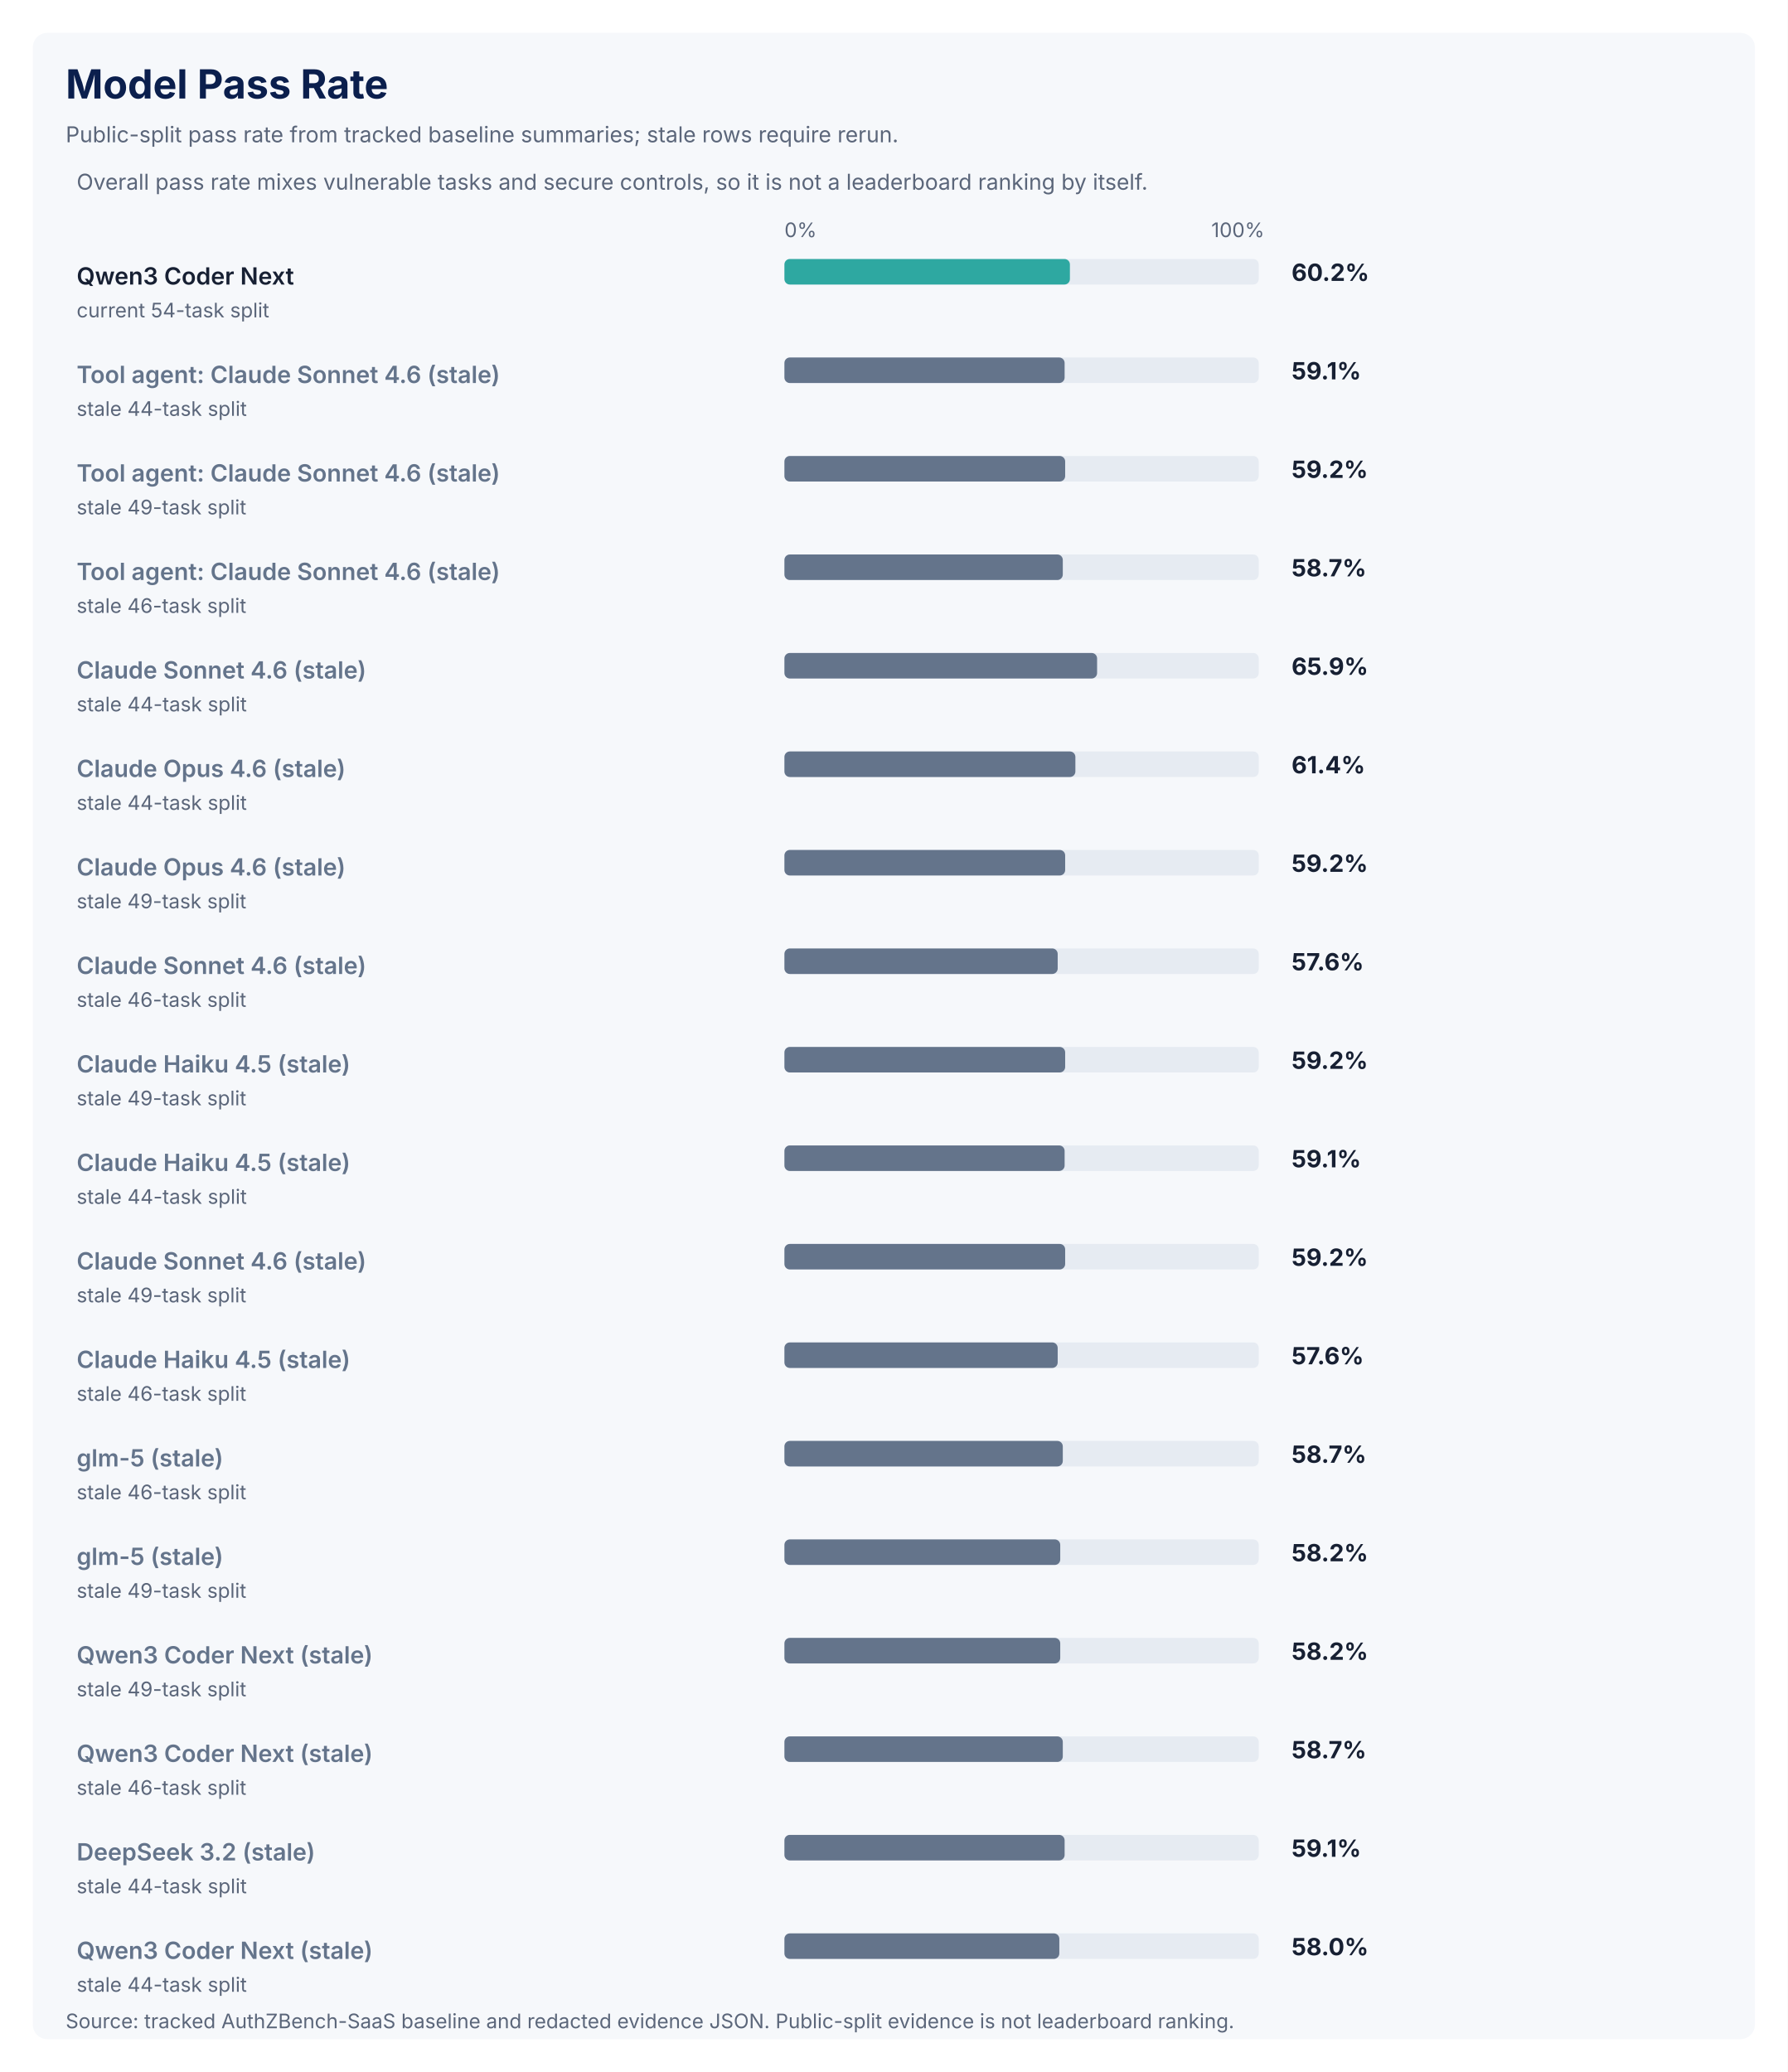
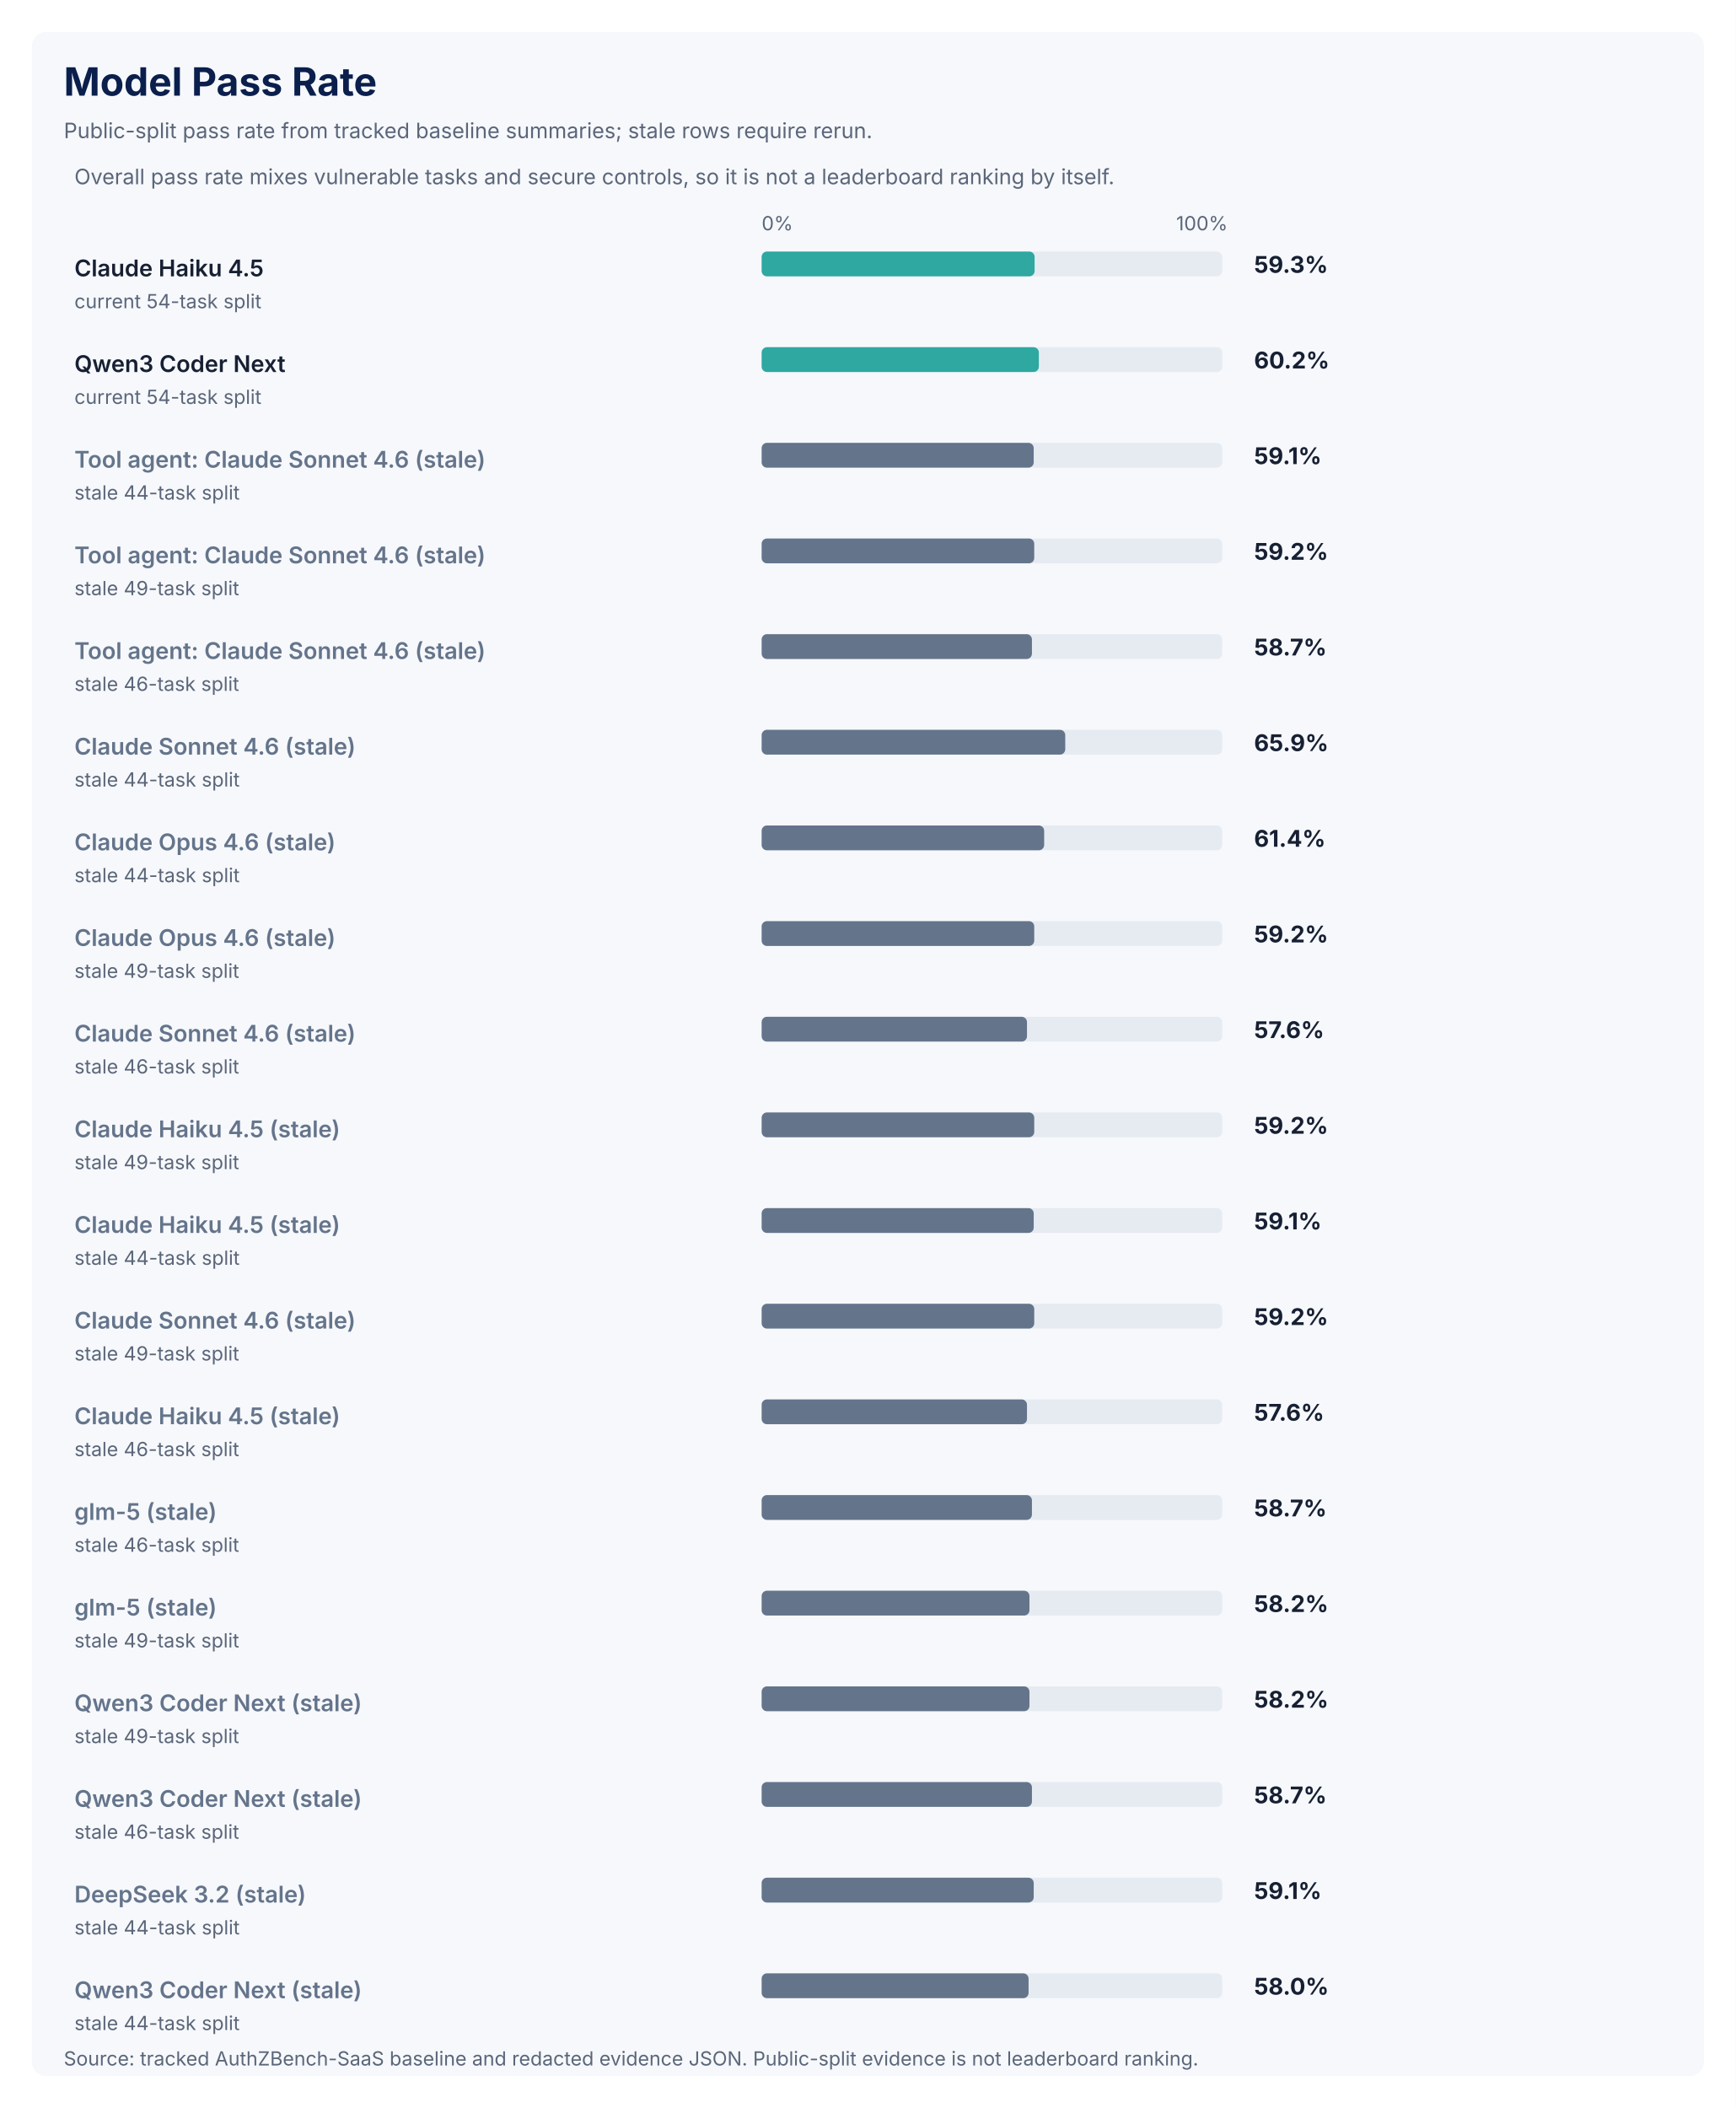
- <svg xmlns="http://www.w3.org/2000/svg" width="980" height="1136" viewBox="0 0 980 1136" role="img" aria-labelledby="title desc">
-   <rect x="0.0" y="0.0" width="980.0" height="1136.0" rx="0" fill="#ffffff" />
-   <rect x="18.0" y="18.0" width="944.0" height="1100.0" rx="8" fill="#f6f8fb" />
+ <svg xmlns="http://www.w3.org/2000/svg" width="980" height="1190" viewBox="0 0 980 1190" role="img" aria-labelledby="title desc">
+   <rect x="0.0" y="0.0" width="980.0" height="1190.0" rx="0" fill="#ffffff" />
+   <rect x="18.0" y="18.0" width="944.0" height="1154.0" rx="8" fill="#f6f8fb" />
  <text x="36.0" y="54.0" fill="#0b1f4d" font-family="Inter, Arial, sans-serif" font-size="22" font-weight="700">Model Pass Rate</text>
  <text x="36.0" y="78.0" fill="#5b667a" font-family="Inter, Arial, sans-serif" font-size="12" font-weight="400">Public-split pass rate from tracked baseline summaries; stale rows require rerun.</text>
  <text x="42.0" y="104.0" fill="#5b667a" font-family="Inter, Arial, sans-serif" font-size="12" font-weight="400">Overall pass rate mixes vulnerable tasks and secure controls, so it is not a leaderboard ranking by itself.</text>
  <text x="430.0" y="130.0" fill="#5b667a" font-family="Inter, Arial, sans-serif" font-size="11" font-weight="400">0%</text>
  <text x="664.0" y="130.0" fill="#5b667a" font-family="Inter, Arial, sans-serif" font-size="11" font-weight="400">100%</text>
-   <text x="42.0" y="156.0" fill="#172033" font-family="Inter, Arial, sans-serif" font-size="13" font-weight="600">Qwen3 Coder Next</text>
+   <text x="42.0" y="156.0" fill="#172033" font-family="Inter, Arial, sans-serif" font-size="13" font-weight="600">Claude Haiku 4.5</text>
  <text x="42.0" y="174.0" fill="#5b667a" font-family="Inter, Arial, sans-serif" font-size="11" font-weight="400">current 54-task split</text>
  <rect x="430.0" y="142.0" width="260.0" height="14.0" rx="3" fill="#e6ebf2" />
-   <rect x="430.0" y="142.0" width="156.5" height="14.0" rx="3" fill="#2ea8a1" />
-   <text x="708.0" y="154.0" fill="#172033" font-family="Inter, Arial, sans-serif" font-size="13" font-weight="700">60.2%</text>
-   <text x="42.0" y="210.0" fill="#64748b" font-family="Inter, Arial, sans-serif" font-size="13" font-weight="600">Tool agent: Claude Sonnet 4.6 (stale)</text>
-   <text x="42.0" y="228.0" fill="#5b667a" font-family="Inter, Arial, sans-serif" font-size="11" font-weight="400">stale 44-task split</text>
+   <rect x="430.0" y="142.0" width="154.1" height="14.0" rx="3" fill="#2ea8a1" />
+   <text x="708.0" y="154.0" fill="#172033" font-family="Inter, Arial, sans-serif" font-size="13" font-weight="700">59.3%</text>
+   <text x="42.0" y="210.0" fill="#172033" font-family="Inter, Arial, sans-serif" font-size="13" font-weight="600">Qwen3 Coder Next</text>
+   <text x="42.0" y="228.0" fill="#5b667a" font-family="Inter, Arial, sans-serif" font-size="11" font-weight="400">current 54-task split</text>
  <rect x="430.0" y="196.0" width="260.0" height="14.0" rx="3" fill="#e6ebf2" />
-   <rect x="430.0" y="196.0" width="153.6" height="14.0" rx="3" fill="#64748b" />
-   <text x="708.0" y="208.0" fill="#172033" font-family="Inter, Arial, sans-serif" font-size="13" font-weight="700">59.1%</text>
+   <rect x="430.0" y="196.0" width="156.5" height="14.0" rx="3" fill="#2ea8a1" />
+   <text x="708.0" y="208.0" fill="#172033" font-family="Inter, Arial, sans-serif" font-size="13" font-weight="700">60.2%</text>
  <text x="42.0" y="264.0" fill="#64748b" font-family="Inter, Arial, sans-serif" font-size="13" font-weight="600">Tool agent: Claude Sonnet 4.6 (stale)</text>
-   <text x="42.0" y="282.0" fill="#5b667a" font-family="Inter, Arial, sans-serif" font-size="11" font-weight="400">stale 49-task split</text>
+   <text x="42.0" y="282.0" fill="#5b667a" font-family="Inter, Arial, sans-serif" font-size="11" font-weight="400">stale 44-task split</text>
  <rect x="430.0" y="250.0" width="260.0" height="14.0" rx="3" fill="#e6ebf2" />
-   <rect x="430.0" y="250.0" width="153.9" height="14.0" rx="3" fill="#64748b" />
-   <text x="708.0" y="262.0" fill="#172033" font-family="Inter, Arial, sans-serif" font-size="13" font-weight="700">59.2%</text>
+   <rect x="430.0" y="250.0" width="153.6" height="14.0" rx="3" fill="#64748b" />
+   <text x="708.0" y="262.0" fill="#172033" font-family="Inter, Arial, sans-serif" font-size="13" font-weight="700">59.1%</text>
  <text x="42.0" y="318.0" fill="#64748b" font-family="Inter, Arial, sans-serif" font-size="13" font-weight="600">Tool agent: Claude Sonnet 4.6 (stale)</text>
-   <text x="42.0" y="336.0" fill="#5b667a" font-family="Inter, Arial, sans-serif" font-size="11" font-weight="400">stale 46-task split</text>
+   <text x="42.0" y="336.0" fill="#5b667a" font-family="Inter, Arial, sans-serif" font-size="11" font-weight="400">stale 49-task split</text>
  <rect x="430.0" y="304.0" width="260.0" height="14.0" rx="3" fill="#e6ebf2" />
-   <rect x="430.0" y="304.0" width="152.6" height="14.0" rx="3" fill="#64748b" />
-   <text x="708.0" y="316.0" fill="#172033" font-family="Inter, Arial, sans-serif" font-size="13" font-weight="700">58.7%</text>
-   <text x="42.0" y="372.0" fill="#64748b" font-family="Inter, Arial, sans-serif" font-size="13" font-weight="600">Claude Sonnet 4.6 (stale)</text>
-   <text x="42.0" y="390.0" fill="#5b667a" font-family="Inter, Arial, sans-serif" font-size="11" font-weight="400">stale 44-task split</text>
+   <rect x="430.0" y="304.0" width="153.9" height="14.0" rx="3" fill="#64748b" />
+   <text x="708.0" y="316.0" fill="#172033" font-family="Inter, Arial, sans-serif" font-size="13" font-weight="700">59.2%</text>
+   <text x="42.0" y="372.0" fill="#64748b" font-family="Inter, Arial, sans-serif" font-size="13" font-weight="600">Tool agent: Claude Sonnet 4.6 (stale)</text>
+   <text x="42.0" y="390.0" fill="#5b667a" font-family="Inter, Arial, sans-serif" font-size="11" font-weight="400">stale 46-task split</text>
  <rect x="430.0" y="358.0" width="260.0" height="14.0" rx="3" fill="#e6ebf2" />
-   <rect x="430.0" y="358.0" width="171.4" height="14.0" rx="3" fill="#64748b" />
-   <text x="708.0" y="370.0" fill="#172033" font-family="Inter, Arial, sans-serif" font-size="13" font-weight="700">65.9%</text>
-   <text x="42.0" y="426.0" fill="#64748b" font-family="Inter, Arial, sans-serif" font-size="13" font-weight="600">Claude Opus 4.6 (stale)</text>
+   <rect x="430.0" y="358.0" width="152.6" height="14.0" rx="3" fill="#64748b" />
+   <text x="708.0" y="370.0" fill="#172033" font-family="Inter, Arial, sans-serif" font-size="13" font-weight="700">58.7%</text>
+   <text x="42.0" y="426.0" fill="#64748b" font-family="Inter, Arial, sans-serif" font-size="13" font-weight="600">Claude Sonnet 4.6 (stale)</text>
  <text x="42.0" y="444.0" fill="#5b667a" font-family="Inter, Arial, sans-serif" font-size="11" font-weight="400">stale 44-task split</text>
  <rect x="430.0" y="412.0" width="260.0" height="14.0" rx="3" fill="#e6ebf2" />
-   <rect x="430.0" y="412.0" width="159.5" height="14.0" rx="3" fill="#64748b" />
-   <text x="708.0" y="424.0" fill="#172033" font-family="Inter, Arial, sans-serif" font-size="13" font-weight="700">61.4%</text>
+   <rect x="430.0" y="412.0" width="171.4" height="14.0" rx="3" fill="#64748b" />
+   <text x="708.0" y="424.0" fill="#172033" font-family="Inter, Arial, sans-serif" font-size="13" font-weight="700">65.9%</text>
  <text x="42.0" y="480.0" fill="#64748b" font-family="Inter, Arial, sans-serif" font-size="13" font-weight="600">Claude Opus 4.6 (stale)</text>
-   <text x="42.0" y="498.0" fill="#5b667a" font-family="Inter, Arial, sans-serif" font-size="11" font-weight="400">stale 49-task split</text>
+   <text x="42.0" y="498.0" fill="#5b667a" font-family="Inter, Arial, sans-serif" font-size="11" font-weight="400">stale 44-task split</text>
  <rect x="430.0" y="466.0" width="260.0" height="14.0" rx="3" fill="#e6ebf2" />
-   <rect x="430.0" y="466.0" width="153.9" height="14.0" rx="3" fill="#64748b" />
-   <text x="708.0" y="478.0" fill="#172033" font-family="Inter, Arial, sans-serif" font-size="13" font-weight="700">59.2%</text>
-   <text x="42.0" y="534.0" fill="#64748b" font-family="Inter, Arial, sans-serif" font-size="13" font-weight="600">Claude Sonnet 4.6 (stale)</text>
-   <text x="42.0" y="552.0" fill="#5b667a" font-family="Inter, Arial, sans-serif" font-size="11" font-weight="400">stale 46-task split</text>
+   <rect x="430.0" y="466.0" width="159.5" height="14.0" rx="3" fill="#64748b" />
+   <text x="708.0" y="478.0" fill="#172033" font-family="Inter, Arial, sans-serif" font-size="13" font-weight="700">61.4%</text>
+   <text x="42.0" y="534.0" fill="#64748b" font-family="Inter, Arial, sans-serif" font-size="13" font-weight="600">Claude Opus 4.6 (stale)</text>
+   <text x="42.0" y="552.0" fill="#5b667a" font-family="Inter, Arial, sans-serif" font-size="11" font-weight="400">stale 49-task split</text>
  <rect x="430.0" y="520.0" width="260.0" height="14.0" rx="3" fill="#e6ebf2" />
-   <rect x="430.0" y="520.0" width="149.8" height="14.0" rx="3" fill="#64748b" />
-   <text x="708.0" y="532.0" fill="#172033" font-family="Inter, Arial, sans-serif" font-size="13" font-weight="700">57.6%</text>
-   <text x="42.0" y="588.0" fill="#64748b" font-family="Inter, Arial, sans-serif" font-size="13" font-weight="600">Claude Haiku 4.5 (stale)</text>
-   <text x="42.0" y="606.0" fill="#5b667a" font-family="Inter, Arial, sans-serif" font-size="11" font-weight="400">stale 49-task split</text>
+   <rect x="430.0" y="520.0" width="153.9" height="14.0" rx="3" fill="#64748b" />
+   <text x="708.0" y="532.0" fill="#172033" font-family="Inter, Arial, sans-serif" font-size="13" font-weight="700">59.2%</text>
+   <text x="42.0" y="588.0" fill="#64748b" font-family="Inter, Arial, sans-serif" font-size="13" font-weight="600">Claude Sonnet 4.6 (stale)</text>
+   <text x="42.0" y="606.0" fill="#5b667a" font-family="Inter, Arial, sans-serif" font-size="11" font-weight="400">stale 46-task split</text>
  <rect x="430.0" y="574.0" width="260.0" height="14.0" rx="3" fill="#e6ebf2" />
-   <rect x="430.0" y="574.0" width="153.9" height="14.0" rx="3" fill="#64748b" />
-   <text x="708.0" y="586.0" fill="#172033" font-family="Inter, Arial, sans-serif" font-size="13" font-weight="700">59.2%</text>
+   <rect x="430.0" y="574.0" width="149.8" height="14.0" rx="3" fill="#64748b" />
+   <text x="708.0" y="586.0" fill="#172033" font-family="Inter, Arial, sans-serif" font-size="13" font-weight="700">57.6%</text>
  <text x="42.0" y="642.0" fill="#64748b" font-family="Inter, Arial, sans-serif" font-size="13" font-weight="600">Claude Haiku 4.5 (stale)</text>
-   <text x="42.0" y="660.0" fill="#5b667a" font-family="Inter, Arial, sans-serif" font-size="11" font-weight="400">stale 44-task split</text>
+   <text x="42.0" y="660.0" fill="#5b667a" font-family="Inter, Arial, sans-serif" font-size="11" font-weight="400">stale 49-task split</text>
  <rect x="430.0" y="628.0" width="260.0" height="14.0" rx="3" fill="#e6ebf2" />
-   <rect x="430.0" y="628.0" width="153.6" height="14.0" rx="3" fill="#64748b" />
-   <text x="708.0" y="640.0" fill="#172033" font-family="Inter, Arial, sans-serif" font-size="13" font-weight="700">59.1%</text>
-   <text x="42.0" y="696.0" fill="#64748b" font-family="Inter, Arial, sans-serif" font-size="13" font-weight="600">Claude Sonnet 4.6 (stale)</text>
-   <text x="42.0" y="714.0" fill="#5b667a" font-family="Inter, Arial, sans-serif" font-size="11" font-weight="400">stale 49-task split</text>
+   <rect x="430.0" y="628.0" width="153.9" height="14.0" rx="3" fill="#64748b" />
+   <text x="708.0" y="640.0" fill="#172033" font-family="Inter, Arial, sans-serif" font-size="13" font-weight="700">59.2%</text>
+   <text x="42.0" y="696.0" fill="#64748b" font-family="Inter, Arial, sans-serif" font-size="13" font-weight="600">Claude Haiku 4.5 (stale)</text>
+   <text x="42.0" y="714.0" fill="#5b667a" font-family="Inter, Arial, sans-serif" font-size="11" font-weight="400">stale 44-task split</text>
  <rect x="430.0" y="682.0" width="260.0" height="14.0" rx="3" fill="#e6ebf2" />
-   <rect x="430.0" y="682.0" width="153.9" height="14.0" rx="3" fill="#64748b" />
-   <text x="708.0" y="694.0" fill="#172033" font-family="Inter, Arial, sans-serif" font-size="13" font-weight="700">59.2%</text>
-   <text x="42.0" y="750.0" fill="#64748b" font-family="Inter, Arial, sans-serif" font-size="13" font-weight="600">Claude Haiku 4.5 (stale)</text>
-   <text x="42.0" y="768.0" fill="#5b667a" font-family="Inter, Arial, sans-serif" font-size="11" font-weight="400">stale 46-task split</text>
+   <rect x="430.0" y="682.0" width="153.6" height="14.0" rx="3" fill="#64748b" />
+   <text x="708.0" y="694.0" fill="#172033" font-family="Inter, Arial, sans-serif" font-size="13" font-weight="700">59.1%</text>
+   <text x="42.0" y="750.0" fill="#64748b" font-family="Inter, Arial, sans-serif" font-size="13" font-weight="600">Claude Sonnet 4.6 (stale)</text>
+   <text x="42.0" y="768.0" fill="#5b667a" font-family="Inter, Arial, sans-serif" font-size="11" font-weight="400">stale 49-task split</text>
  <rect x="430.0" y="736.0" width="260.0" height="14.0" rx="3" fill="#e6ebf2" />
-   <rect x="430.0" y="736.0" width="149.8" height="14.0" rx="3" fill="#64748b" />
-   <text x="708.0" y="748.0" fill="#172033" font-family="Inter, Arial, sans-serif" font-size="13" font-weight="700">57.6%</text>
-   <text x="42.0" y="804.0" fill="#64748b" font-family="Inter, Arial, sans-serif" font-size="13" font-weight="600">glm-5 (stale)</text>
+   <rect x="430.0" y="736.0" width="153.9" height="14.0" rx="3" fill="#64748b" />
+   <text x="708.0" y="748.0" fill="#172033" font-family="Inter, Arial, sans-serif" font-size="13" font-weight="700">59.2%</text>
+   <text x="42.0" y="804.0" fill="#64748b" font-family="Inter, Arial, sans-serif" font-size="13" font-weight="600">Claude Haiku 4.5 (stale)</text>
  <text x="42.0" y="822.0" fill="#5b667a" font-family="Inter, Arial, sans-serif" font-size="11" font-weight="400">stale 46-task split</text>
  <rect x="430.0" y="790.0" width="260.0" height="14.0" rx="3" fill="#e6ebf2" />
-   <rect x="430.0" y="790.0" width="152.6" height="14.0" rx="3" fill="#64748b" />
-   <text x="708.0" y="802.0" fill="#172033" font-family="Inter, Arial, sans-serif" font-size="13" font-weight="700">58.7%</text>
+   <rect x="430.0" y="790.0" width="149.8" height="14.0" rx="3" fill="#64748b" />
+   <text x="708.0" y="802.0" fill="#172033" font-family="Inter, Arial, sans-serif" font-size="13" font-weight="700">57.6%</text>
  <text x="42.0" y="858.0" fill="#64748b" font-family="Inter, Arial, sans-serif" font-size="13" font-weight="600">glm-5 (stale)</text>
-   <text x="42.0" y="876.0" fill="#5b667a" font-family="Inter, Arial, sans-serif" font-size="11" font-weight="400">stale 49-task split</text>
+   <text x="42.0" y="876.0" fill="#5b667a" font-family="Inter, Arial, sans-serif" font-size="11" font-weight="400">stale 46-task split</text>
  <rect x="430.0" y="844.0" width="260.0" height="14.0" rx="3" fill="#e6ebf2" />
-   <rect x="430.0" y="844.0" width="151.2" height="14.0" rx="3" fill="#64748b" />
-   <text x="708.0" y="856.0" fill="#172033" font-family="Inter, Arial, sans-serif" font-size="13" font-weight="700">58.2%</text>
-   <text x="42.0" y="912.0" fill="#64748b" font-family="Inter, Arial, sans-serif" font-size="13" font-weight="600">Qwen3 Coder Next (stale)</text>
+   <rect x="430.0" y="844.0" width="152.6" height="14.0" rx="3" fill="#64748b" />
+   <text x="708.0" y="856.0" fill="#172033" font-family="Inter, Arial, sans-serif" font-size="13" font-weight="700">58.7%</text>
+   <text x="42.0" y="912.0" fill="#64748b" font-family="Inter, Arial, sans-serif" font-size="13" font-weight="600">glm-5 (stale)</text>
  <text x="42.0" y="930.0" fill="#5b667a" font-family="Inter, Arial, sans-serif" font-size="11" font-weight="400">stale 49-task split</text>
  <rect x="430.0" y="898.0" width="260.0" height="14.0" rx="3" fill="#e6ebf2" />
  <rect x="430.0" y="898.0" width="151.2" height="14.0" rx="3" fill="#64748b" />
  <text x="708.0" y="910.0" fill="#172033" font-family="Inter, Arial, sans-serif" font-size="13" font-weight="700">58.2%</text>
  <text x="42.0" y="966.0" fill="#64748b" font-family="Inter, Arial, sans-serif" font-size="13" font-weight="600">Qwen3 Coder Next (stale)</text>
-   <text x="42.0" y="984.0" fill="#5b667a" font-family="Inter, Arial, sans-serif" font-size="11" font-weight="400">stale 46-task split</text>
+   <text x="42.0" y="984.0" fill="#5b667a" font-family="Inter, Arial, sans-serif" font-size="11" font-weight="400">stale 49-task split</text>
  <rect x="430.0" y="952.0" width="260.0" height="14.0" rx="3" fill="#e6ebf2" />
-   <rect x="430.0" y="952.0" width="152.6" height="14.0" rx="3" fill="#64748b" />
-   <text x="708.0" y="964.0" fill="#172033" font-family="Inter, Arial, sans-serif" font-size="13" font-weight="700">58.7%</text>
-   <text x="42.0" y="1020.0" fill="#64748b" font-family="Inter, Arial, sans-serif" font-size="13" font-weight="600">DeepSeek 3.2 (stale)</text>
-   <text x="42.0" y="1038.0" fill="#5b667a" font-family="Inter, Arial, sans-serif" font-size="11" font-weight="400">stale 44-task split</text>
+   <rect x="430.0" y="952.0" width="151.2" height="14.0" rx="3" fill="#64748b" />
+   <text x="708.0" y="964.0" fill="#172033" font-family="Inter, Arial, sans-serif" font-size="13" font-weight="700">58.2%</text>
+   <text x="42.0" y="1020.0" fill="#64748b" font-family="Inter, Arial, sans-serif" font-size="13" font-weight="600">Qwen3 Coder Next (stale)</text>
+   <text x="42.0" y="1038.0" fill="#5b667a" font-family="Inter, Arial, sans-serif" font-size="11" font-weight="400">stale 46-task split</text>
  <rect x="430.0" y="1006.0" width="260.0" height="14.0" rx="3" fill="#e6ebf2" />
-   <rect x="430.0" y="1006.0" width="153.6" height="14.0" rx="3" fill="#64748b" />
-   <text x="708.0" y="1018.0" fill="#172033" font-family="Inter, Arial, sans-serif" font-size="13" font-weight="700">59.1%</text>
-   <text x="42.0" y="1074.0" fill="#64748b" font-family="Inter, Arial, sans-serif" font-size="13" font-weight="600">Qwen3 Coder Next (stale)</text>
+   <rect x="430.0" y="1006.0" width="152.6" height="14.0" rx="3" fill="#64748b" />
+   <text x="708.0" y="1018.0" fill="#172033" font-family="Inter, Arial, sans-serif" font-size="13" font-weight="700">58.7%</text>
+   <text x="42.0" y="1074.0" fill="#64748b" font-family="Inter, Arial, sans-serif" font-size="13" font-weight="600">DeepSeek 3.2 (stale)</text>
  <text x="42.0" y="1092.0" fill="#5b667a" font-family="Inter, Arial, sans-serif" font-size="11" font-weight="400">stale 44-task split</text>
  <rect x="430.0" y="1060.0" width="260.0" height="14.0" rx="3" fill="#e6ebf2" />
-   <rect x="430.0" y="1060.0" width="150.7" height="14.0" rx="3" fill="#64748b" />
-   <text x="708.0" y="1072.0" fill="#172033" font-family="Inter, Arial, sans-serif" font-size="13" font-weight="700">58.0%</text>
-   <text x="36.0" y="1112.0" fill="#5b667a" font-family="Inter, Arial, sans-serif" font-size="11" font-weight="400">Source: tracked AuthZBench-SaaS baseline and redacted evidence JSON. Public-split evidence is not leaderboard ranking.</text>
+   <rect x="430.0" y="1060.0" width="153.6" height="14.0" rx="3" fill="#64748b" />
+   <text x="708.0" y="1072.0" fill="#172033" font-family="Inter, Arial, sans-serif" font-size="13" font-weight="700">59.1%</text>
+   <text x="42.0" y="1128.0" fill="#64748b" font-family="Inter, Arial, sans-serif" font-size="13" font-weight="600">Qwen3 Coder Next (stale)</text>
+   <text x="42.0" y="1146.0" fill="#5b667a" font-family="Inter, Arial, sans-serif" font-size="11" font-weight="400">stale 44-task split</text>
+   <rect x="430.0" y="1114.0" width="260.0" height="14.0" rx="3" fill="#e6ebf2" />
+   <rect x="430.0" y="1114.0" width="150.7" height="14.0" rx="3" fill="#64748b" />
+   <text x="708.0" y="1126.0" fill="#172033" font-family="Inter, Arial, sans-serif" font-size="13" font-weight="700">58.0%</text>
+   <text x="36.0" y="1166.0" fill="#5b667a" font-family="Inter, Arial, sans-serif" font-size="11" font-weight="400">Source: tracked AuthZBench-SaaS baseline and redacted evidence JSON. Public-split evidence is not leaderboard ranking.</text>
</svg>
